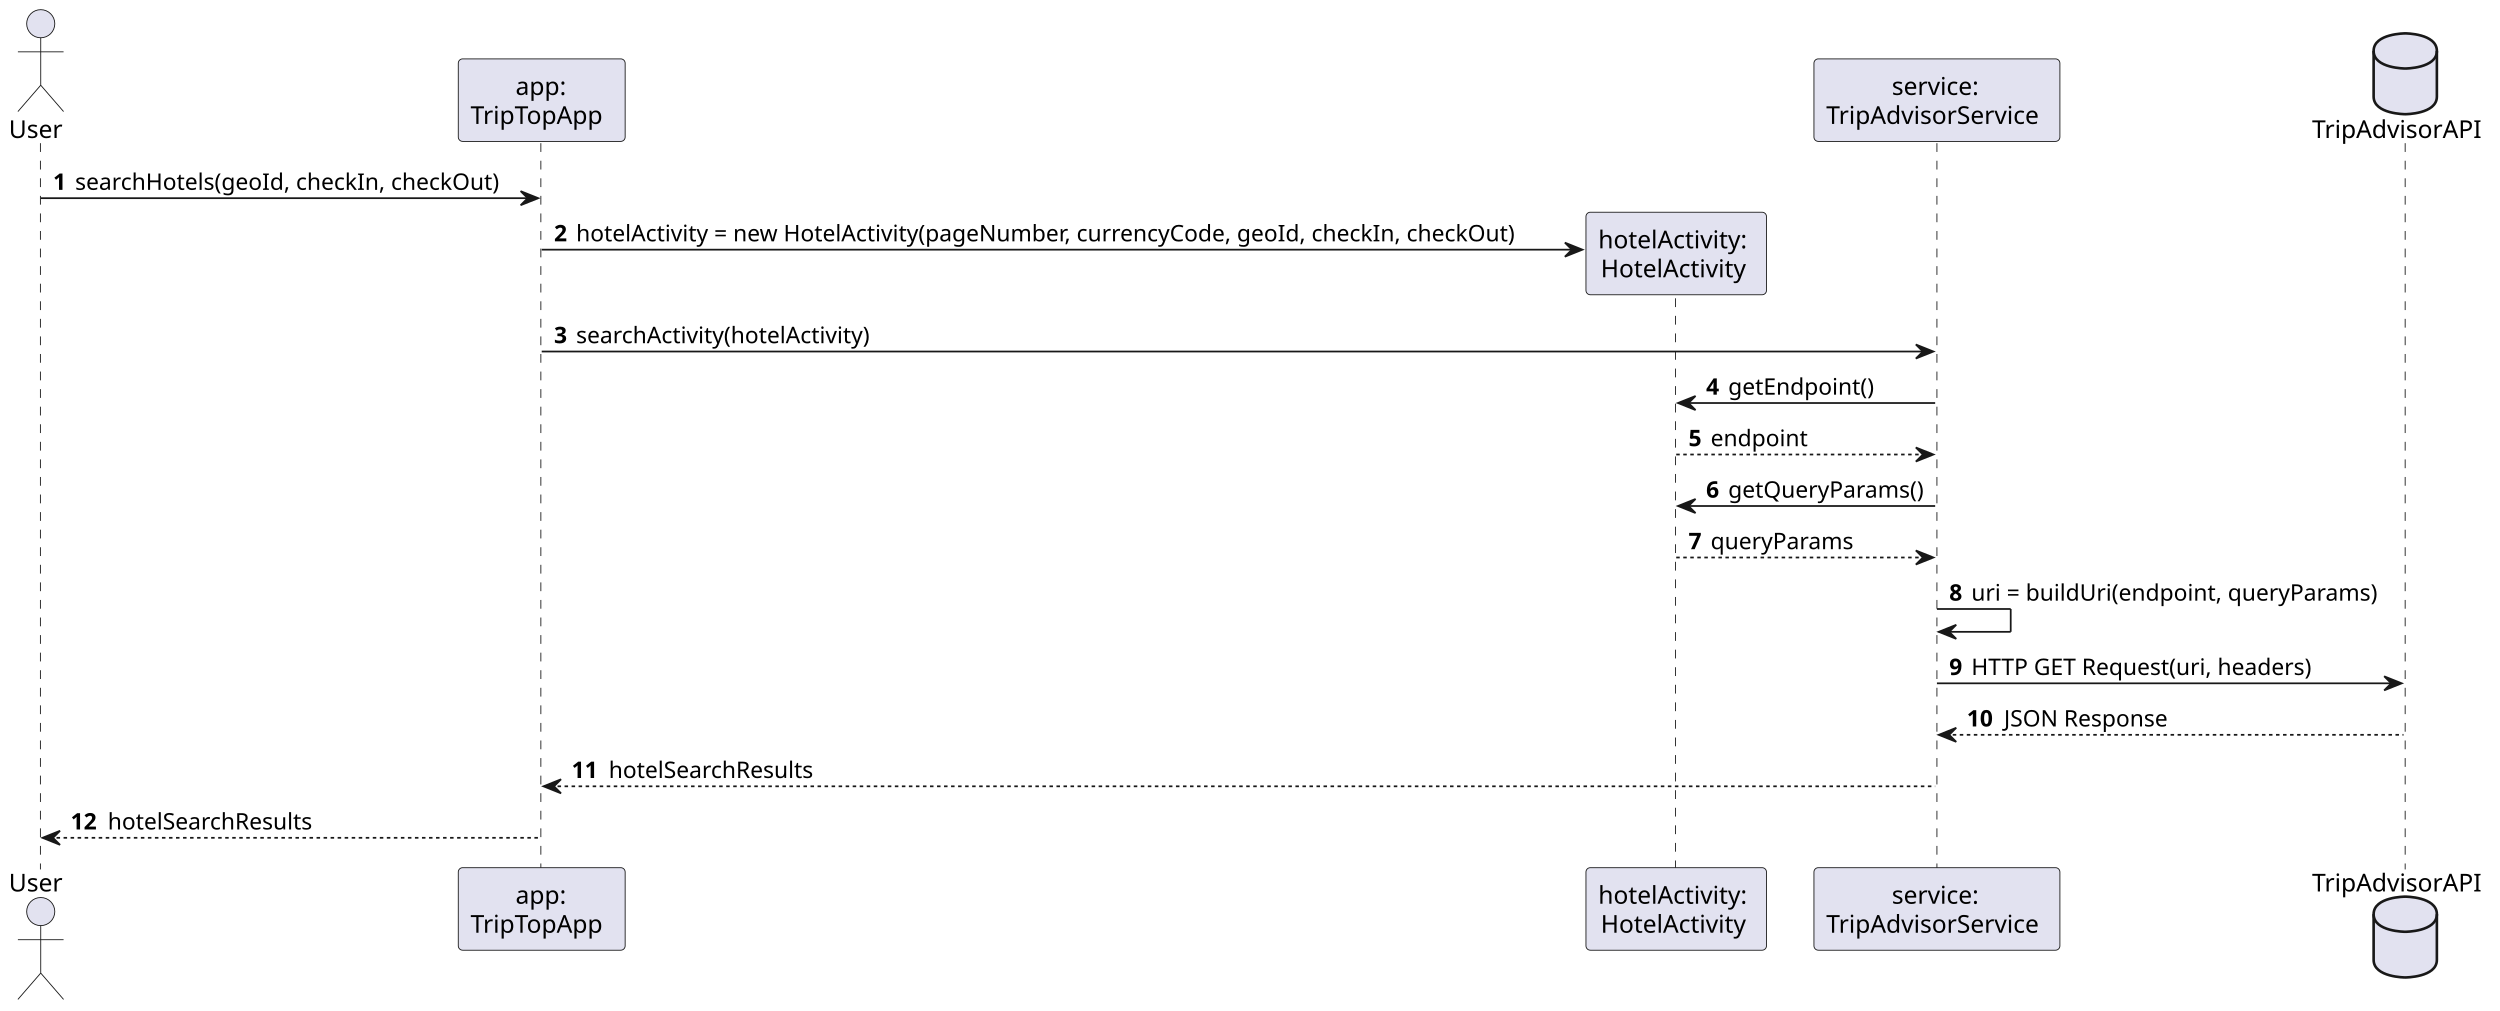
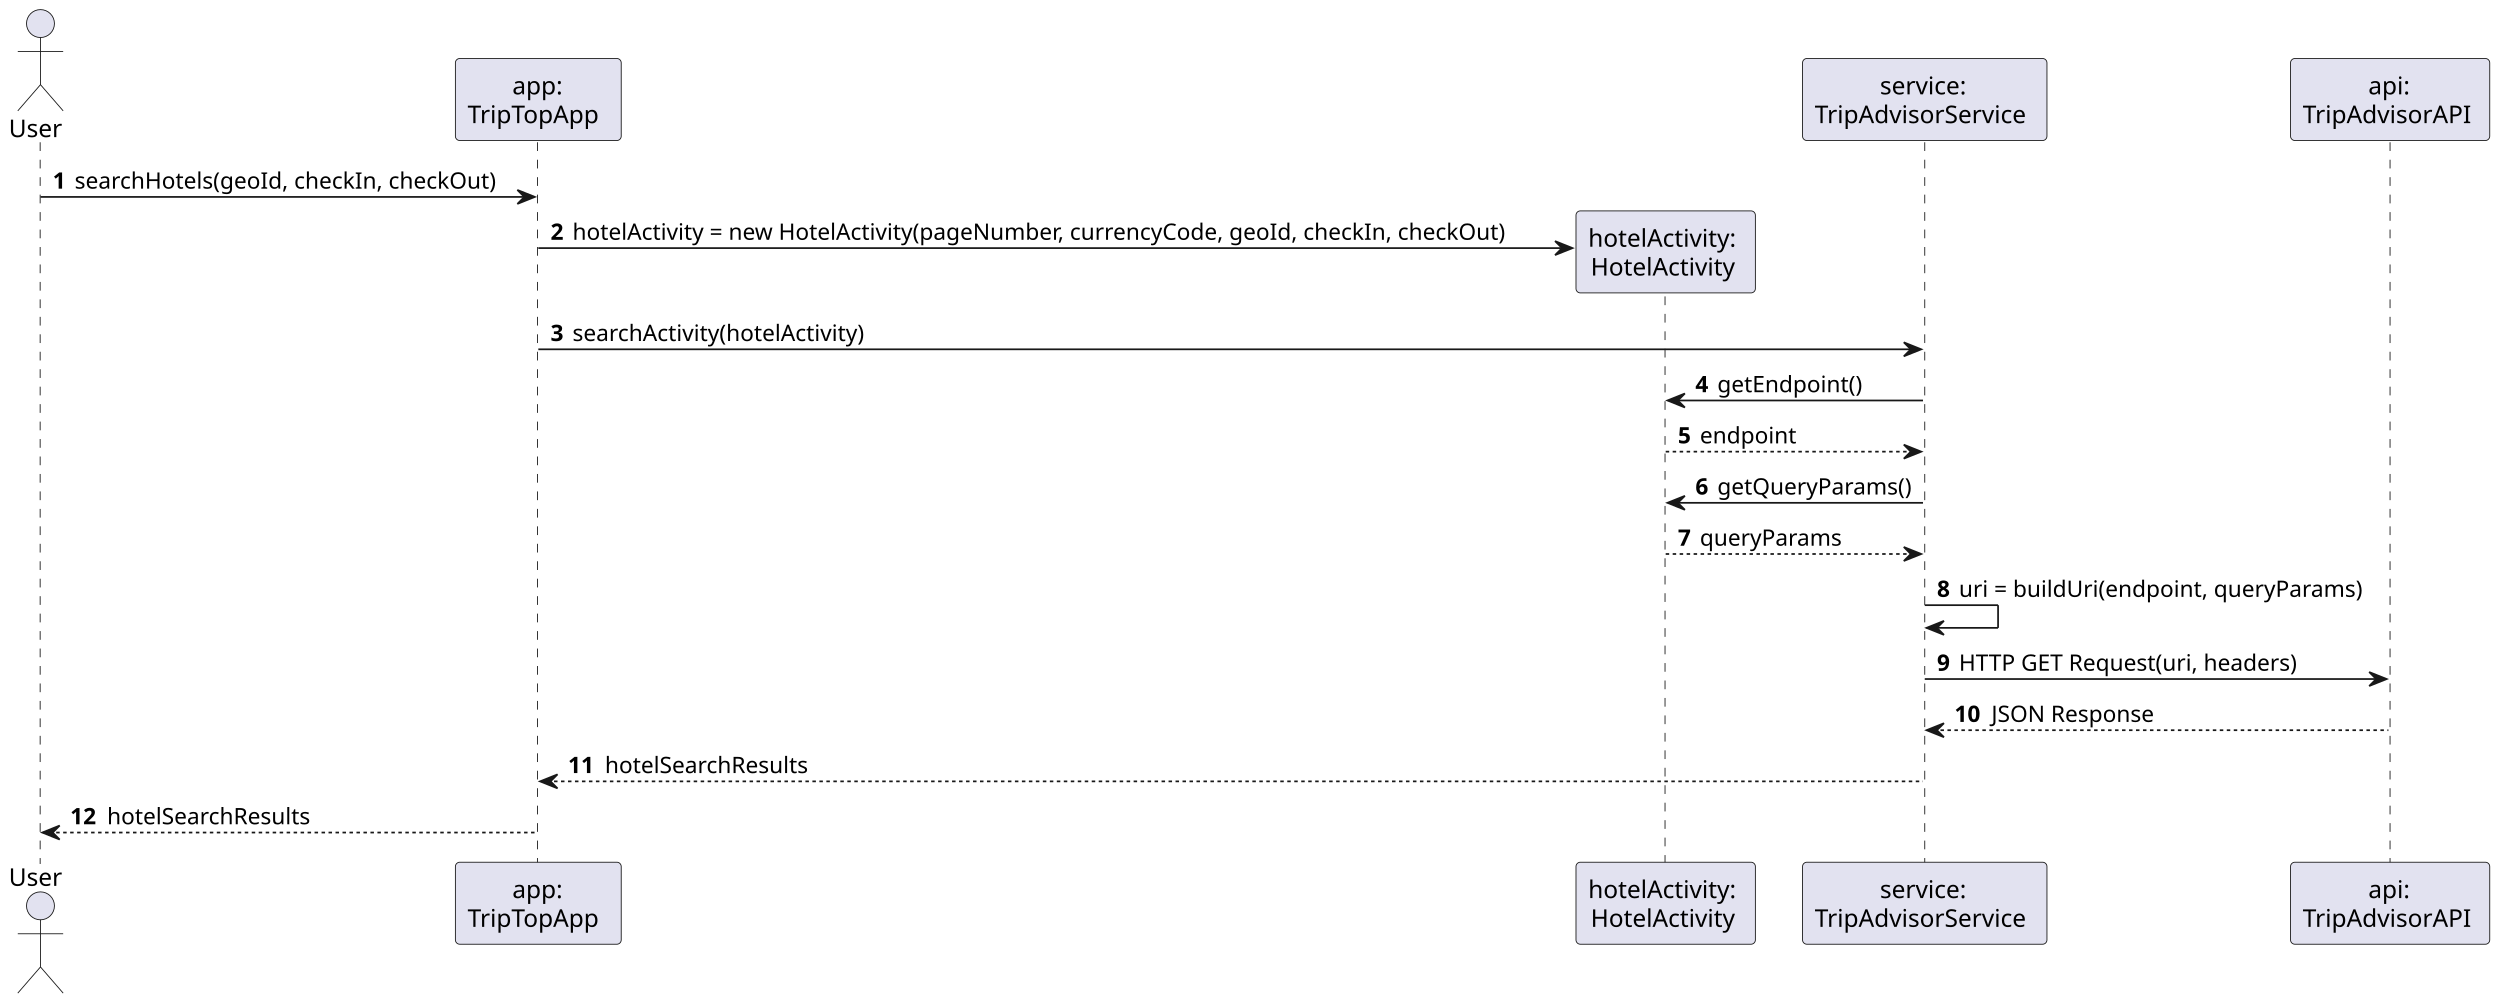
- <svg xmlns="http://www.w3.org/2000/svg" contentStyleType="text/css" height="575px" preserveAspectRatio="none" style="width:1423px;height:575px;background:#FFFFFF;" version="1.1" viewBox="0 0 1423 575" width="1423px" zoomAndPan="magnify">
+ <svg xmlns="http://www.w3.org/2000/svg" contentStyleType="text/css" height="575px" preserveAspectRatio="none" style="width:1432px;height:575px;background:#FFFFFF;" version="1.1" viewBox="0 0 1432 575" width="1432px" zoomAndPan="magnify">
  <defs />
  <g>
    <line style="stroke:#181818;stroke-width:0.5;stroke-dasharray:5.0,5.0;" x1="23" x2="23" y1="81.488" y2="494.881" />
    <line style="stroke:#181818;stroke-width:0.5;stroke-dasharray:5.0,5.0;" x1="307.853" x2="307.853" y1="81.488" y2="494.881" />
    <line style="stroke:#181818;stroke-width:0.5;stroke-dasharray:5.0,5.0;" x1="953.727" x2="953.727" y1="159.787" y2="494.881" />
    <line style="stroke:#181818;stroke-width:0.5;stroke-dasharray:5.0,5.0;" x1="1102.496" x2="1102.496" y1="81.488" y2="494.881" />
    <line style="stroke:#181818;stroke-width:0.5;stroke-dasharray:5.0,5.0;" x1="1369.021" x2="1369.021" y1="81.488" y2="494.881" />
    <text fill="#000000" font-family="sans-serif" font-size="14" lengthAdjust="spacing" textLength="30.365" x="5" y="78.535">User</text>
    <ellipse cx="23.183" cy="13.5" fill="#E2E2F0" rx="8" ry="8" style="stroke:#181818;stroke-width:0.5;" />
    <path d="M23.183,21.5 L23.183,48.5 M10.183,29.5 L36.183,29.5 M23.183,48.5 L10.183,63.5 M23.183,48.5 L36.183,63.5 " fill="none" style="stroke:#181818;stroke-width:0.5;" />
    <text fill="#000000" font-family="sans-serif" font-size="14" lengthAdjust="spacing" textLength="30.365" x="5" y="507.416">User</text>
    <ellipse cx="23.183" cy="518.869" fill="#E2E2F0" rx="8" ry="8" style="stroke:#181818;stroke-width:0.5;" />
    <path d="M23.183,526.869 L23.183,553.869 M10.183,534.869 L36.183,534.869 M23.183,553.869 L10.183,568.869 M23.183,553.869 L36.183,568.869 " fill="none" style="stroke:#181818;stroke-width:0.5;" />
    <rect fill="#E2E2F0" height="46.977" rx="2.5" ry="2.5" style="stroke:#181818;stroke-width:0.5;" width="94.985" x="260.853" y="33.512" />
    <text fill="#000000" font-family="sans-serif" font-size="14" lengthAdjust="spacing" textLength="29.784" x="293.453" y="54.047">app:</text>
    <text fill="#000000" font-family="sans-serif" font-size="14" lengthAdjust="spacing" textLength="80.985" x="267.853" y="70.535">TripTopApp</text>
    <rect fill="#E2E2F0" height="46.977" rx="2.5" ry="2.5" style="stroke:#181818;stroke-width:0.5;" width="94.985" x="260.853" y="493.881" />
    <text fill="#000000" font-family="sans-serif" font-size="14" lengthAdjust="spacing" textLength="29.784" x="293.453" y="514.416">app:</text>
    <text fill="#000000" font-family="sans-serif" font-size="14" lengthAdjust="spacing" textLength="80.985" x="267.853" y="530.904">TripTopApp</text>
    <rect fill="#E2E2F0" height="46.977" rx="2.5" ry="2.5" style="stroke:#181818;stroke-width:0.5;" width="102.758" x="902.727" y="493.881" />
    <text fill="#000000" font-family="sans-serif" font-size="14" lengthAdjust="spacing" textLength="88.758" x="909.727" y="514.416">hotelActivity:</text>
    <text fill="#000000" font-family="sans-serif" font-size="14" lengthAdjust="spacing" textLength="85.928" x="911.143" y="530.904">HotelActivity</text>
    <rect fill="#E2E2F0" height="46.977" rx="2.5" ry="2.5" style="stroke:#181818;stroke-width:0.5;" width="140" x="1032.496" y="33.512" />
    <text fill="#000000" font-family="sans-serif" font-size="14" lengthAdjust="spacing" textLength="51.358" x="1076.817" y="54.047">service:</text>
    <text fill="#000000" font-family="sans-serif" font-size="14" lengthAdjust="spacing" textLength="126" x="1039.496" y="70.535">TripAdvisorService</text>
    <rect fill="#E2E2F0" height="46.977" rx="2.5" ry="2.5" style="stroke:#181818;stroke-width:0.5;" width="140" x="1032.496" y="493.881" />
    <text fill="#000000" font-family="sans-serif" font-size="14" lengthAdjust="spacing" textLength="51.358" x="1076.817" y="514.416">service:</text>
    <text fill="#000000" font-family="sans-serif" font-size="14" lengthAdjust="spacing" textLength="126" x="1039.496" y="530.904">TripAdvisorService</text>
-     <text fill="#000000" font-family="sans-serif" font-size="14" lengthAdjust="spacing" textLength="100.099" x="1316.021" y="78.535">TripAdvisorAPI</text>
-     <path d="M1351.07,29 C1351.07,19 1369.07,19 1369.07,19 C1369.07,19 1387.07,19 1387.07,29 L1387.07,55 C1387.07,65 1369.07,65 1369.07,65 C1369.07,65 1351.07,65 1351.07,55 L1351.07,29 " fill="#E2E2F0" style="stroke:#181818;stroke-width:1.5;" />
-     <path d="M1351.07,29 C1351.07,39 1369.07,39 1369.07,39 C1369.07,39 1387.07,39 1387.07,29 " fill="none" style="stroke:#181818;stroke-width:1.5;" />
-     <text fill="#000000" font-family="sans-serif" font-size="14" lengthAdjust="spacing" textLength="100.099" x="1316.021" y="507.416">TripAdvisorAPI</text>
-     <path d="M1351.07,520.369 C1351.07,510.369 1369.07,510.369 1369.07,510.369 C1369.07,510.369 1387.07,510.369 1387.07,520.369 L1387.07,546.369 C1387.07,556.369 1369.07,556.369 1369.07,556.369 C1369.07,556.369 1351.07,556.369 1351.07,546.369 L1351.07,520.369 " fill="#E2E2F0" style="stroke:#181818;stroke-width:1.5;" />
-     <path d="M1351.07,520.369 C1351.07,530.369 1369.07,530.369 1369.07,530.369 C1369.07,530.369 1387.07,530.369 1387.07,520.369 " fill="none" style="stroke:#181818;stroke-width:1.5;" />
+     <rect fill="#E2E2F0" height="46.977" rx="2.5" ry="2.5" style="stroke:#181818;stroke-width:0.5;" width="114.099" x="1312.021" y="33.512" />
+     <text fill="#000000" font-family="sans-serif" font-size="14" lengthAdjust="spacing" textLength="25.02" x="1356.561" y="54.047">api:</text>
+     <text fill="#000000" font-family="sans-serif" font-size="14" lengthAdjust="spacing" textLength="100.099" x="1319.021" y="70.535">TripAdvisorAPI</text>
+     <rect fill="#E2E2F0" height="46.977" rx="2.5" ry="2.5" style="stroke:#181818;stroke-width:0.5;" width="114.099" x="1312.021" y="493.881" />
+     <text fill="#000000" font-family="sans-serif" font-size="14" lengthAdjust="spacing" textLength="25.02" x="1356.561" y="514.416">api:</text>
+     <text fill="#000000" font-family="sans-serif" font-size="14" lengthAdjust="spacing" textLength="100.099" x="1319.021" y="530.904">TripAdvisorAPI</text>
    <polygon fill="#181818" points="296.345,108.799,306.345,112.799,296.345,116.799,300.345,112.799" style="stroke:#181818;stroke-width:1.0;" />
    <line style="stroke:#181818;stroke-width:1.0;" x1="23.183" x2="302.345" y1="112.799" y2="112.799" />
    <text fill="#000000" font-family="sans-serif" font-size="13" font-weight="bold" lengthAdjust="spacing" textLength="8.576" x="30.183" y="108.057">1</text>
    <text fill="#000000" font-family="sans-serif" font-size="13" lengthAdjust="spacing" textLength="248.587" x="42.758" y="108.057">searchHotels(geoId, checkIn, checkOut)</text>
    <polygon fill="#181818" points="890.727,138.109,900.727,142.109,890.727,146.109,894.727,142.109" style="stroke:#181818;stroke-width:1.0;" />
    <line style="stroke:#181818;stroke-width:1.0;" x1="308.345" x2="896.727" y1="142.109" y2="142.109" />
    <text fill="#000000" font-family="sans-serif" font-size="13" font-weight="bold" lengthAdjust="spacing" textLength="8.576" x="315.345" y="137.367">2</text>
    <text fill="#000000" font-family="sans-serif" font-size="13" lengthAdjust="spacing" textLength="557.807" x="327.921" y="137.367">hotelActivity = new HotelActivity(pageNumber, currencyCode, geoId, checkIn, checkOut)</text>
    <rect fill="#E2E2F0" height="46.977" rx="2.5" ry="2.5" style="stroke:#181818;stroke-width:0.5;" width="102.758" x="902.727" y="120.799" />
    <text fill="#000000" font-family="sans-serif" font-size="14" lengthAdjust="spacing" textLength="88.758" x="909.727" y="141.334">hotelActivity:</text>
    <text fill="#000000" font-family="sans-serif" font-size="14" lengthAdjust="spacing" textLength="85.928" x="911.143" y="157.822">HotelActivity</text>
    <polygon fill="#181818" points="1090.496,196.086,1100.496,200.086,1090.496,204.086,1094.496,200.086" style="stroke:#181818;stroke-width:1.0;" />
    <line style="stroke:#181818;stroke-width:1.0;" x1="308.345" x2="1096.496" y1="200.086" y2="200.086" />
    <text fill="#000000" font-family="sans-serif" font-size="13" font-weight="bold" lengthAdjust="spacing" textLength="8.576" x="315.345" y="195.344">3</text>
    <text fill="#000000" font-family="sans-serif" font-size="13" lengthAdjust="spacing" textLength="174.243" x="327.921" y="195.344">searchActivity(hotelActivity)</text>
    <polygon fill="#181818" points="965.106,225.397,955.106,229.397,965.106,233.397,961.106,229.397" style="stroke:#181818;stroke-width:1.0;" />
    <line style="stroke:#181818;stroke-width:1.0;" x1="959.106" x2="1101.496" y1="229.397" y2="229.397" />
    <text fill="#000000" font-family="sans-serif" font-size="13" font-weight="bold" lengthAdjust="spacing" textLength="8.576" x="971.106" y="224.654">4</text>
    <text fill="#000000" font-family="sans-serif" font-size="13" lengthAdjust="spacing" textLength="84.817" x="983.682" y="224.654">getEndpoint()</text>
    <polygon fill="#181818" points="1090.496,254.707,1100.496,258.707,1090.496,262.707,1094.496,258.707" style="stroke:#181818;stroke-width:1.0;" />
    <line style="stroke:#181818;stroke-width:1.0;stroke-dasharray:2.0,2.0;" x1="954.106" x2="1096.496" y1="258.707" y2="258.707" />
    <text fill="#000000" font-family="sans-serif" font-size="13" font-weight="bold" lengthAdjust="spacing" textLength="8.576" x="961.106" y="253.965">5</text>
    <text fill="#000000" font-family="sans-serif" font-size="13" lengthAdjust="spacing" textLength="56.348" x="973.682" y="253.965">endpoint</text>
    <polygon fill="#181818" points="965.106,284.018,955.106,288.018,965.106,292.018,961.106,288.018" style="stroke:#181818;stroke-width:1.0;" />
    <line style="stroke:#181818;stroke-width:1.0;" x1="959.106" x2="1101.496" y1="288.018" y2="288.018" />
    <text fill="#000000" font-family="sans-serif" font-size="13" font-weight="bold" lengthAdjust="spacing" textLength="8.576" x="971.106" y="283.275">6</text>
    <text fill="#000000" font-family="sans-serif" font-size="13" lengthAdjust="spacing" textLength="111.814" x="983.682" y="283.275">getQueryParams()</text>
    <polygon fill="#181818" points="1090.496,313.328,1100.496,317.328,1090.496,321.328,1094.496,317.328" style="stroke:#181818;stroke-width:1.0;" />
    <line style="stroke:#181818;stroke-width:1.0;stroke-dasharray:2.0,2.0;" x1="954.106" x2="1096.496" y1="317.328" y2="317.328" />
    <text fill="#000000" font-family="sans-serif" font-size="13" font-weight="bold" lengthAdjust="spacing" textLength="8.576" x="961.106" y="312.586">7</text>
    <text fill="#000000" font-family="sans-serif" font-size="13" lengthAdjust="spacing" textLength="81.231" x="973.682" y="312.586">queryParams</text>
    <line style="stroke:#181818;stroke-width:1.0;" x1="1102.496" x2="1144.496" y1="346.639" y2="346.639" />
    <line style="stroke:#181818;stroke-width:1.0;" x1="1144.496" x2="1144.496" y1="346.639" y2="359.639" />
    <line style="stroke:#181818;stroke-width:1.0;" x1="1103.496" x2="1144.496" y1="359.639" y2="359.639" />
    <polygon fill="#181818" points="1113.496,355.639,1103.496,359.639,1113.496,363.639,1109.496,359.639" style="stroke:#181818;stroke-width:1.0;" />
    <text fill="#000000" font-family="sans-serif" font-size="13" font-weight="bold" lengthAdjust="spacing" textLength="8.576" x="1109.496" y="341.897">8</text>
    <text fill="#000000" font-family="sans-serif" font-size="13" lengthAdjust="spacing" textLength="239.999" x="1122.072" y="341.897">uri = buildUri(endpoint, queryParams)</text>
    <polygon fill="#181818" points="1357.07,384.949,1367.07,388.949,1357.07,392.949,1361.07,388.949" style="stroke:#181818;stroke-width:1.0;" />
    <line style="stroke:#181818;stroke-width:1.0;" x1="1102.496" x2="1363.07" y1="388.949" y2="388.949" />
    <text fill="#000000" font-family="sans-serif" font-size="13" font-weight="bold" lengthAdjust="spacing" textLength="8.576" x="1109.496" y="384.207">9</text>
    <text fill="#000000" font-family="sans-serif" font-size="13" lengthAdjust="spacing" textLength="200.199" x="1122.072" y="384.207">HTTP GET Request(uri, headers)</text>
    <polygon fill="#181818" points="1113.496,414.26,1103.496,418.26,1113.496,422.26,1109.496,418.26" style="stroke:#181818;stroke-width:1.0;" />
    <line style="stroke:#181818;stroke-width:1.0;stroke-dasharray:2.0,2.0;" x1="1107.496" x2="1368.07" y1="418.26" y2="418.26" />
    <text fill="#000000" font-family="sans-serif" font-size="13" font-weight="bold" lengthAdjust="spacing" textLength="17.151" x="1119.496" y="413.518">10</text>
    <text fill="#000000" font-family="sans-serif" font-size="13" lengthAdjust="spacing" textLength="95.056" x="1140.648" y="413.518">JSON Response</text>
    <polygon fill="#181818" points="319.345,443.57,309.345,447.57,319.345,451.57,315.345,447.57" style="stroke:#181818;stroke-width:1.0;" />
    <line style="stroke:#181818;stroke-width:1.0;stroke-dasharray:2.0,2.0;" x1="313.345" x2="1101.496" y1="447.57" y2="447.57" />
    <text fill="#000000" font-family="sans-serif" font-size="13" font-weight="bold" lengthAdjust="spacing" textLength="17.151" x="325.345" y="442.828">11</text>
    <text fill="#000000" font-family="sans-serif" font-size="13" lengthAdjust="spacing" textLength="118.79" x="346.497" y="442.828">hotelSearchResults</text>
    <polygon fill="#181818" points="34.183,472.881,24.183,476.881,34.183,480.881,30.183,476.881" style="stroke:#181818;stroke-width:1.0;" />
    <line style="stroke:#181818;stroke-width:1.0;stroke-dasharray:2.0,2.0;" x1="28.183" x2="307.345" y1="476.881" y2="476.881" />
    <text fill="#000000" font-family="sans-serif" font-size="13" font-weight="bold" lengthAdjust="spacing" textLength="17.151" x="40.183" y="472.139">12</text>
    <text fill="#000000" font-family="sans-serif" font-size="13" lengthAdjust="spacing" textLength="118.79" x="61.334" y="472.139">hotelSearchResults</text>
  </g>
</svg>
